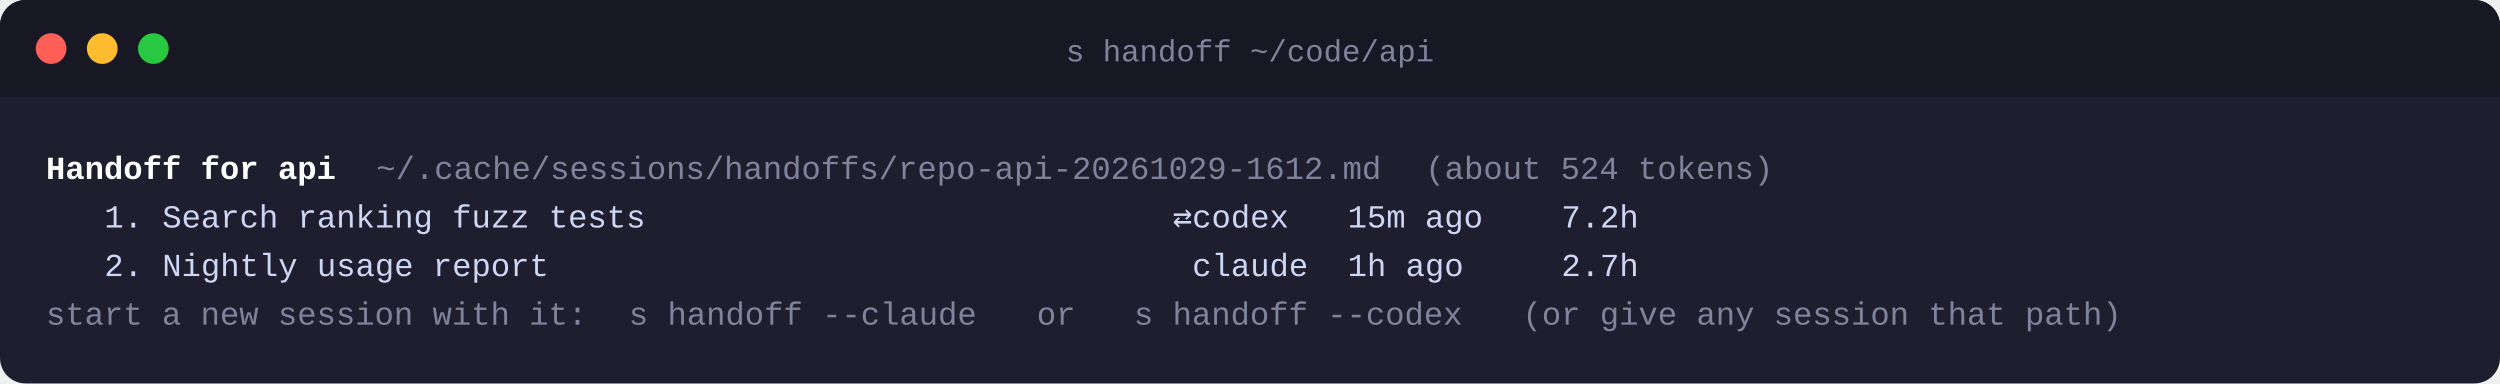
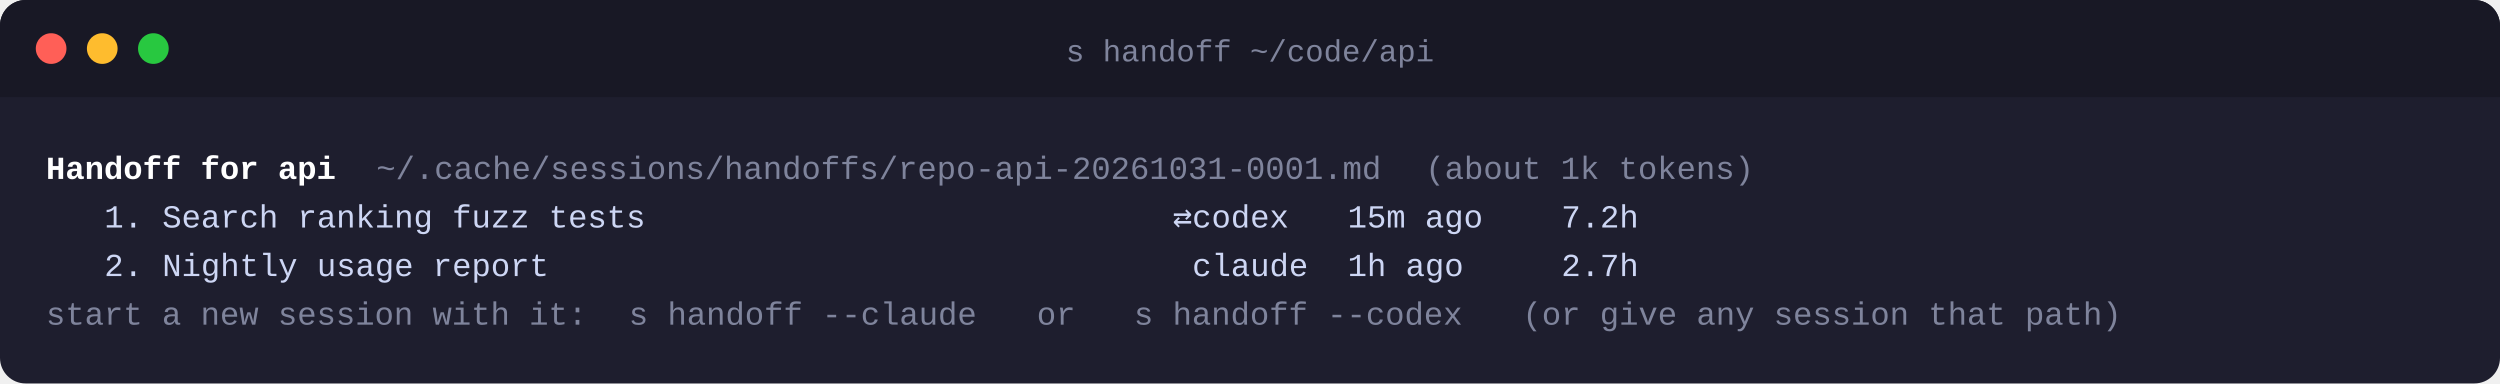
<svg xmlns="http://www.w3.org/2000/svg" width="978" height="150" viewBox="0 0 978 150" font-family="SFMono-Regular, Menlo, Consolas, 'Liberation Mono', monospace" font-size="12.6">
  <rect width="978" height="150" rx="10" fill="#1e1e2e" />
  <path d="M10 0h958a10 10 0 0 1 10 10v28H0V10A10 10 0 0 1 10 0z" fill="#181825" />
  <circle cx="20" cy="19" r="6" fill="#ff5f57" />
  <circle cx="40" cy="19" r="6" fill="#febc2e" />
  <circle cx="60" cy="19" r="6" fill="#28c840" />
  <text x="489.0" y="24" text-anchor="middle" fill="#7f849c" font-size="12">s handoff ~/code/api</text>
  <text y="70">
    <tspan x="18.0" fill="#ffffff" font-weight="600" xml:space="preserve">Handoff for api</tspan>
-     <tspan x="147.2" fill="#7f849c" xml:space="preserve">~/.cache/sessions/handoffs/repo-api-20261029-1612.md</tspan>
-     <tspan x="557.6" fill="#7f849c" xml:space="preserve">(about 524 tokens)</tspan>
+     <tspan x="147.2" fill="#7f849c" xml:space="preserve">~/.cache/sessions/handoffs/repo-api-20261031-0001.md</tspan>
+     <tspan x="557.6" fill="#7f849c" xml:space="preserve">(about 1k tokens)</tspan>
  </text>
  <text y="89">
    <tspan x="40.8" fill="#cdd6f4" xml:space="preserve">1. Search ranking fuzz tests</tspan>
    <tspan x="458.8" fill="#cdd6f4" xml:space="preserve">⇄codex</tspan>
    <tspan x="527.2" fill="#cdd6f4" xml:space="preserve">15m ago</tspan>
    <tspan x="610.8" fill="#cdd6f4" xml:space="preserve">7.2h</tspan>
  </text>
  <text y="108">
    <tspan x="40.8" fill="#cdd6f4" xml:space="preserve">2. Nightly usage report</tspan>
    <tspan x="466.4" fill="#cdd6f4" xml:space="preserve">claude</tspan>
    <tspan x="527.2" fill="#cdd6f4" xml:space="preserve">1h ago</tspan>
    <tspan x="610.8" fill="#cdd6f4" xml:space="preserve">2.7h</tspan>
  </text>
  <text y="127">
    <tspan x="18.0" fill="#7f849c" xml:space="preserve">start a new session with it:</tspan>
    <tspan x="246.0" fill="#7f849c" xml:space="preserve">s handoff --claude</tspan>
    <tspan x="405.6" fill="#7f849c" xml:space="preserve">or</tspan>
    <tspan x="443.6" fill="#7f849c" xml:space="preserve">s handoff --codex</tspan>
    <tspan x="595.6" fill="#7f849c" xml:space="preserve">(or give any session that path)</tspan>
  </text>
</svg>
